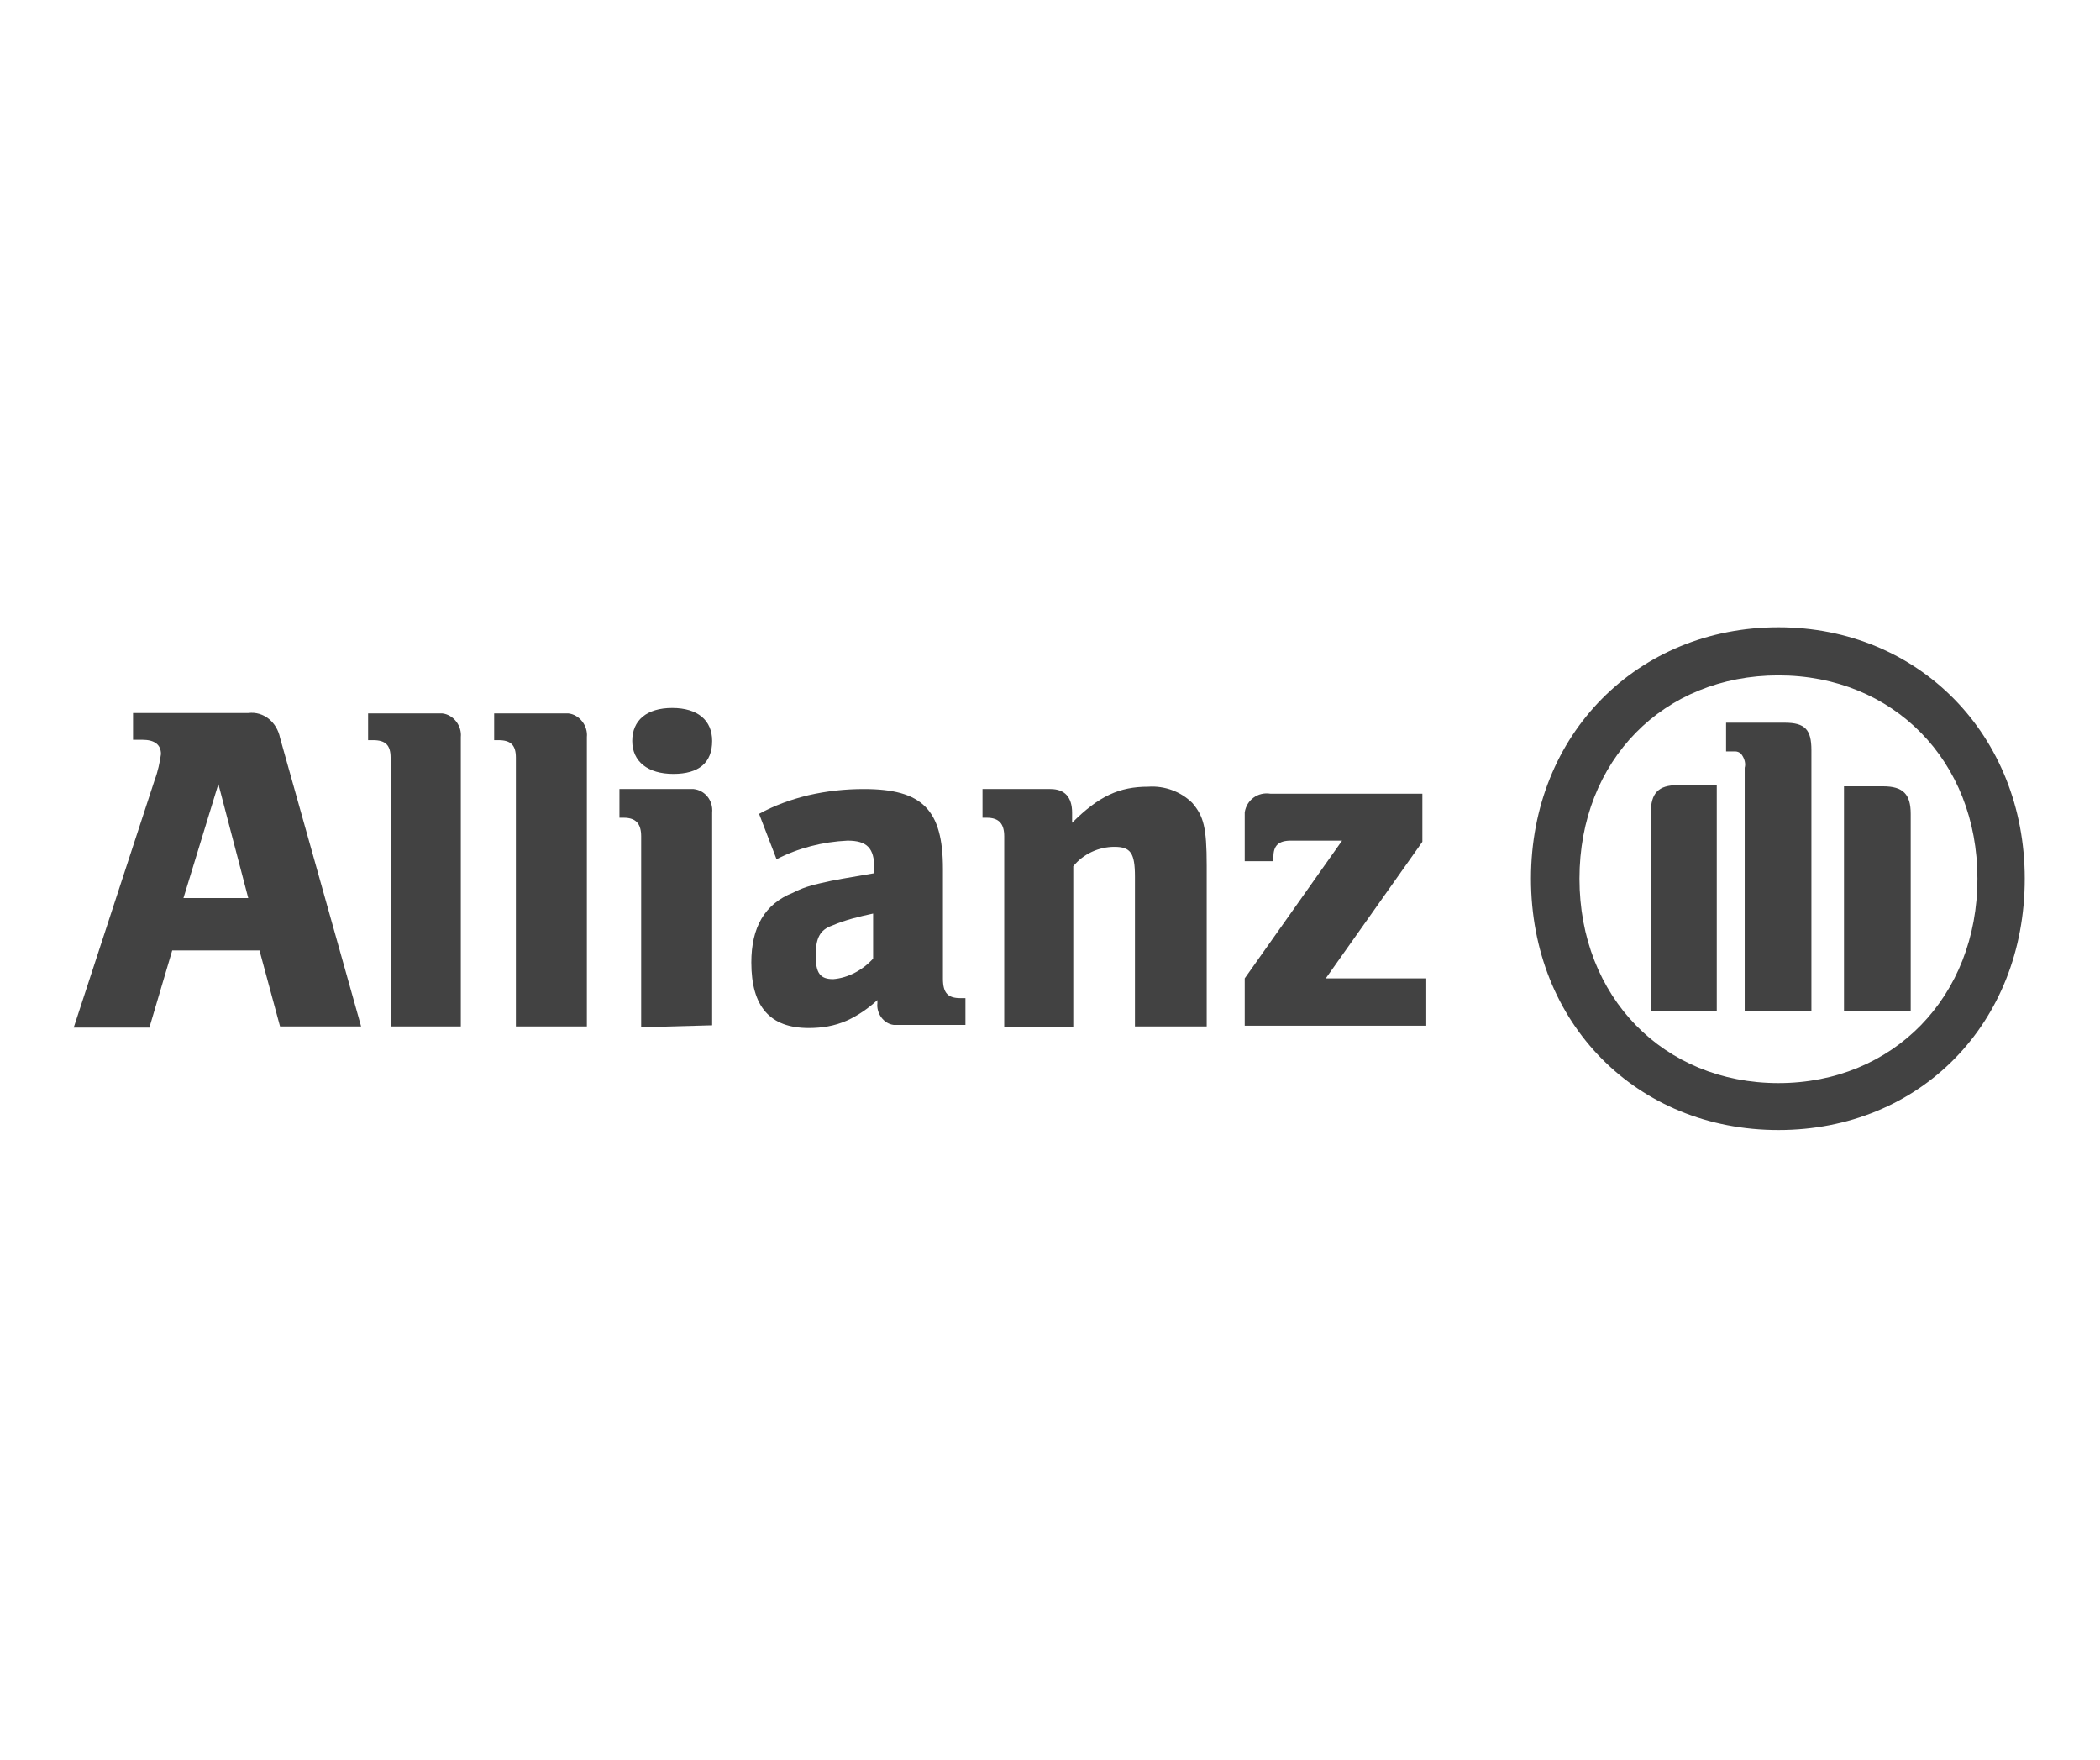
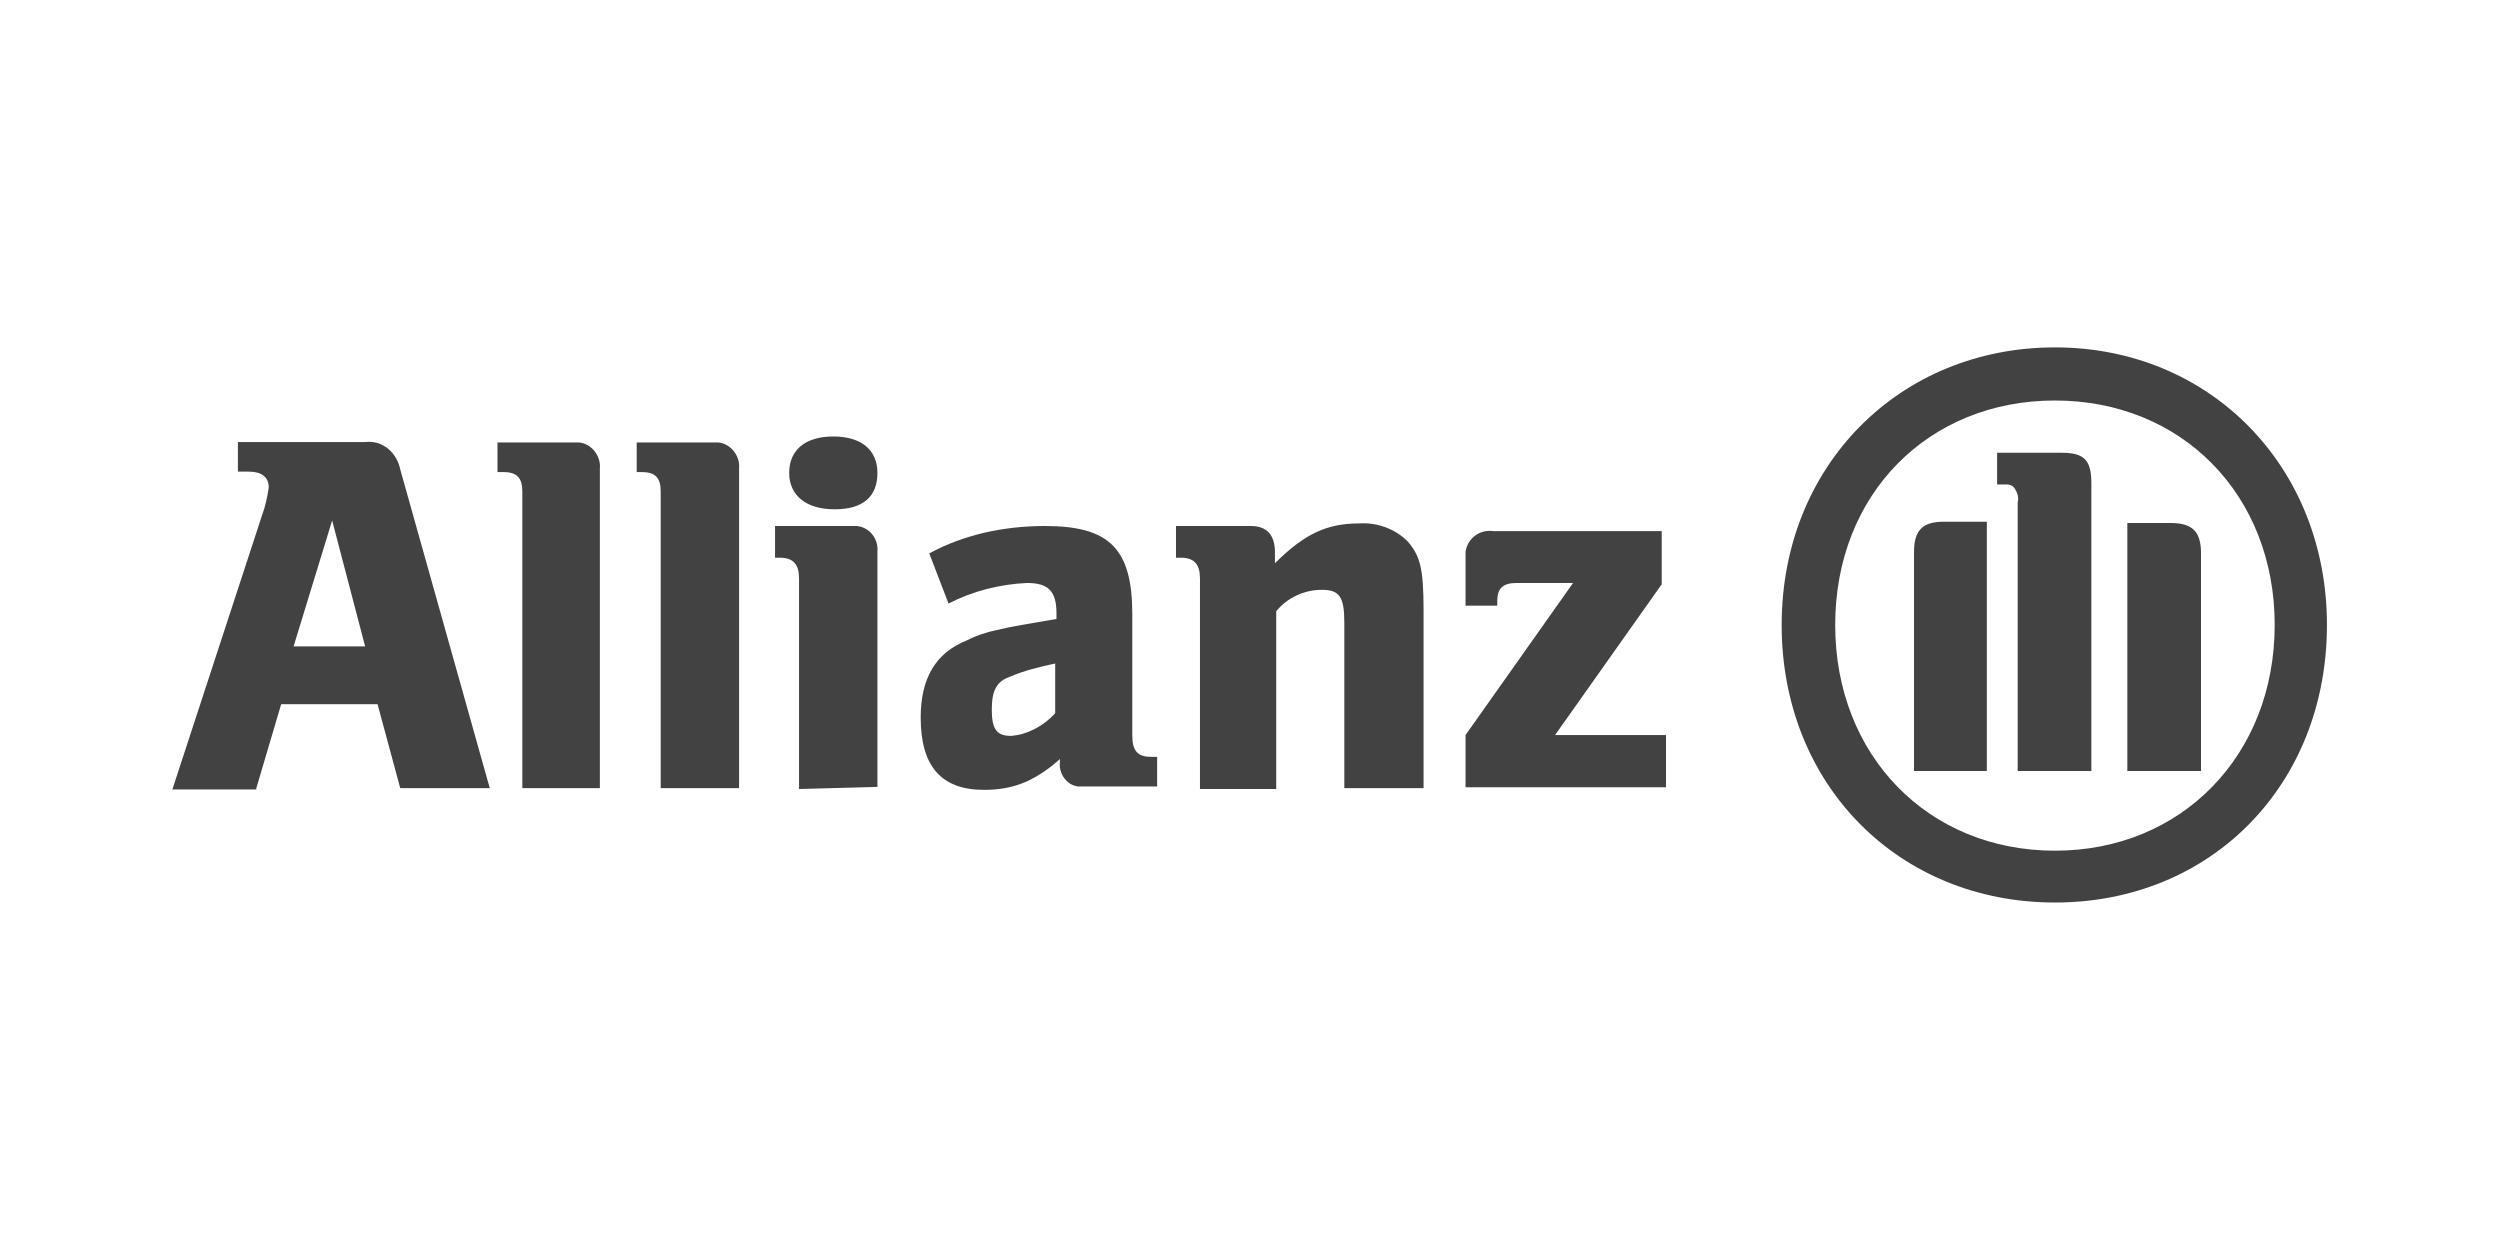
- <svg xmlns="http://www.w3.org/2000/svg" version="1.1" id="Layer_1" x="0px" y="0px" viewBox="0 0 541.4 453.5" style="enable-background:new 0 0 541.4 453.5;" xml:space="preserve">
+ <svg xmlns="http://www.w3.org/2000/svg" preserveAspectRatio="xMidYMid meet" version="1.1" id="Layer_1" x="0px" y="0px" viewBox="-21.241 80.6 583.642 291.821" style="enable-background:new 0 0 541.4 453.5;" xml:space="preserve">
  <style type="text/css">
	.st0{fill:#424242;}
</style>
  <g>
    <path class="st0" d="M64,231.5H47.3l9-29.4L64,231.5z M38.6,264.6l5.8-19.6h22.5l5.3,19.6h20.9l-20.9-74.4c-0.8-4-4.2-6.9-8.2-6.4   H34.3v6.9h2.4c3.2,0,4.8,1.3,4.8,3.7c-0.3,2.1-0.8,4.5-1.6,6.6L19,264.9h19.6V264.6z" />
    <path class="st0" d="M118.8,264.6V190c0.3-2.9-1.9-5.8-4.8-6.1c-0.3,0-0.8,0-1.1,0h-18v6.9h1.3c3.2,0,4.5,1.3,4.5,4.5v69.3   L118.8,264.6z" />
    <path class="st0" d="M151.3,264.6V190c0.3-2.9-1.9-5.8-4.8-6.1c-0.3,0-0.8,0-1.1,0h-18v6.9h1.1c3.2,0,4.5,1.3,4.5,4.5v69.3   L151.3,264.6z" />
    <path class="st0" d="M183.6,191c0-5.3-3.7-8.5-10.3-8.5c-6.6,0-10.3,3.2-10.3,8.5c0,5.3,4,8.5,10.6,8.5S183.6,196.6,183.6,191z    M183.6,264.3v-54.8c0.3-3.2-1.9-5.8-4.8-6.1c-0.3,0-0.8,0-1.1,0h-18v7.4h1.1c3.2,0,4.5,1.6,4.5,4.8v49.2L183.6,264.3z" />
    <path class="st0" d="M225.1,235.5v11.6c-2.6,2.9-6.4,5-10.3,5.3c-3.4,0-4.5-1.6-4.5-6.1s1.1-6.6,4.2-7.7   C218,237.1,221.4,236.3,225.1,235.5z M200.2,221.5c5.6-2.9,11.9-4.5,18.3-4.8c5,0,6.9,1.9,6.9,7.1v1.3c-7.4,1.3-9.8,1.6-14,2.6   c-2.4,0.5-4.8,1.3-6.9,2.4c-7.4,2.9-10.8,9-10.8,18c0,11.4,4.8,16.9,14.8,16.9c3.4,0,6.6-0.5,9.8-1.9c2.9-1.3,5.6-3.2,7.9-5.3v0.8   c-0.3,2.6,1.6,5.3,4.2,5.6c0.5,0,0.8,0,1.3,0h17.2v-6.9h-1.3c-3.2,0-4.5-1.3-4.5-5v-28.3c0-15.3-5.3-20.6-20.4-20.6   c-4.8,0-9.5,0.5-14.3,1.6c-4.5,1.1-8.7,2.6-12.7,4.8L200.2,221.5z" />
    <path class="st0" d="M276.7,264.6v-41.3c2.6-3.2,6.6-5,10.6-5c4.2,0,5.3,1.6,5.3,7.7v38.6h18.5v-41.5c0-9.8-0.8-12.7-3.7-16.1   c-2.9-2.9-7.1-4.5-11.4-4.2c-7.4,0-12.7,2.4-19.6,9.3v-2.6c0-4-1.9-6.1-5.6-6.1h-17.5v7.4h1.1c3.2,0,4.5,1.6,4.5,4.8v49.2H276.7z" />
    <path class="st0" d="M367.7,252.2h-25.9l24.9-35.2v-12.4h-39.2c-3.2-0.5-6.1,1.6-6.6,4.8c0,0.5,0,1.3,0,1.9V222h7.4v-1.1   c0-2.9,1.3-4.2,4.5-4.2H346l-25.1,35.5v12.2h46.8L367.7,252.2z" />
    <path class="st0" d="M467,260.6v-67.2c0-5.3-1.6-7.1-6.9-7.1H445v7.4h2.4c0.5,0,1.3,0.3,1.6,0.8c0.8,1.1,1.1,2.4,0.8,3.4v62.7H467z    M475.4,260.6h17.2v-50.8c0-5-1.9-7.1-7.1-7.1h-10.1V260.6z M442.6,260.6v-58.2h-10.1c-5,0-6.9,2.1-6.9,7.1v51.1H442.6z    M509.8,226.5c0,30.4-21.7,52.7-51.3,52.7s-51.3-22.2-51.3-52.7s21.7-52.4,51.3-52.4S509.8,196.1,509.8,226.5z M522,226.5   c0-37-27.3-64.8-63.5-64.8s-63.8,27.5-63.8,64.8s27.3,64.8,63.8,64.8S522,263.8,522,226.5z" />
  </g>
</svg>
